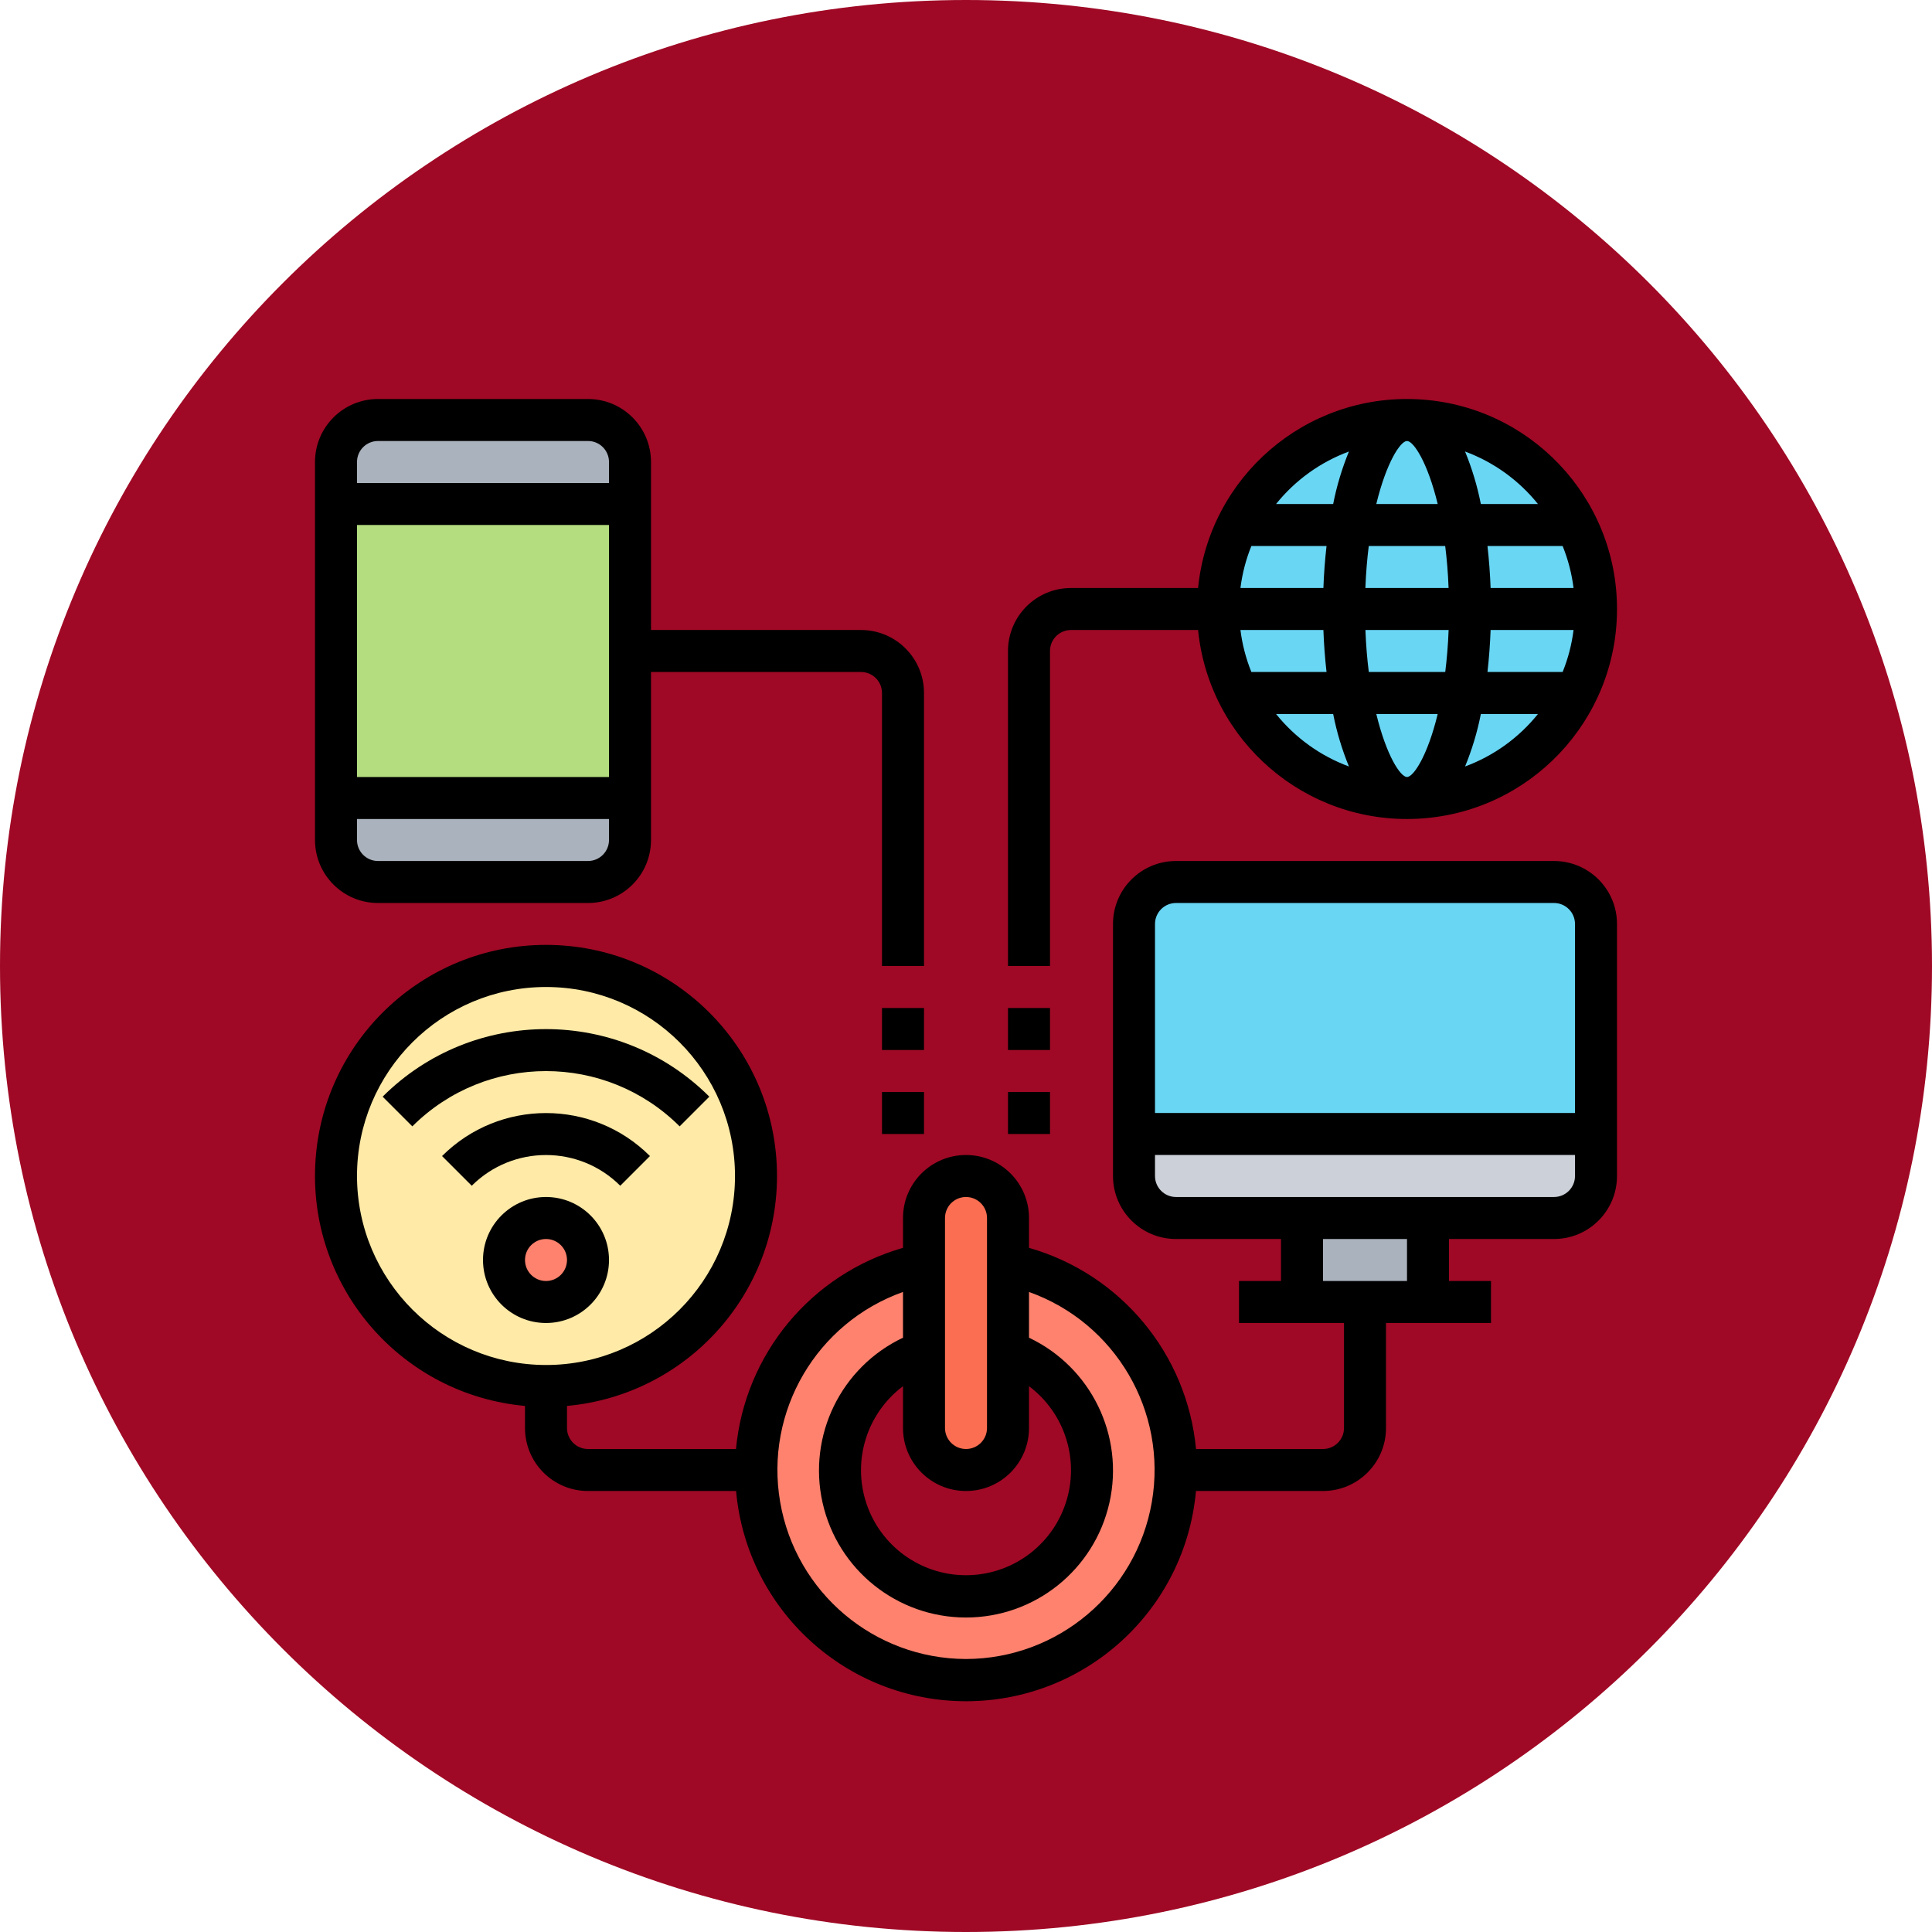
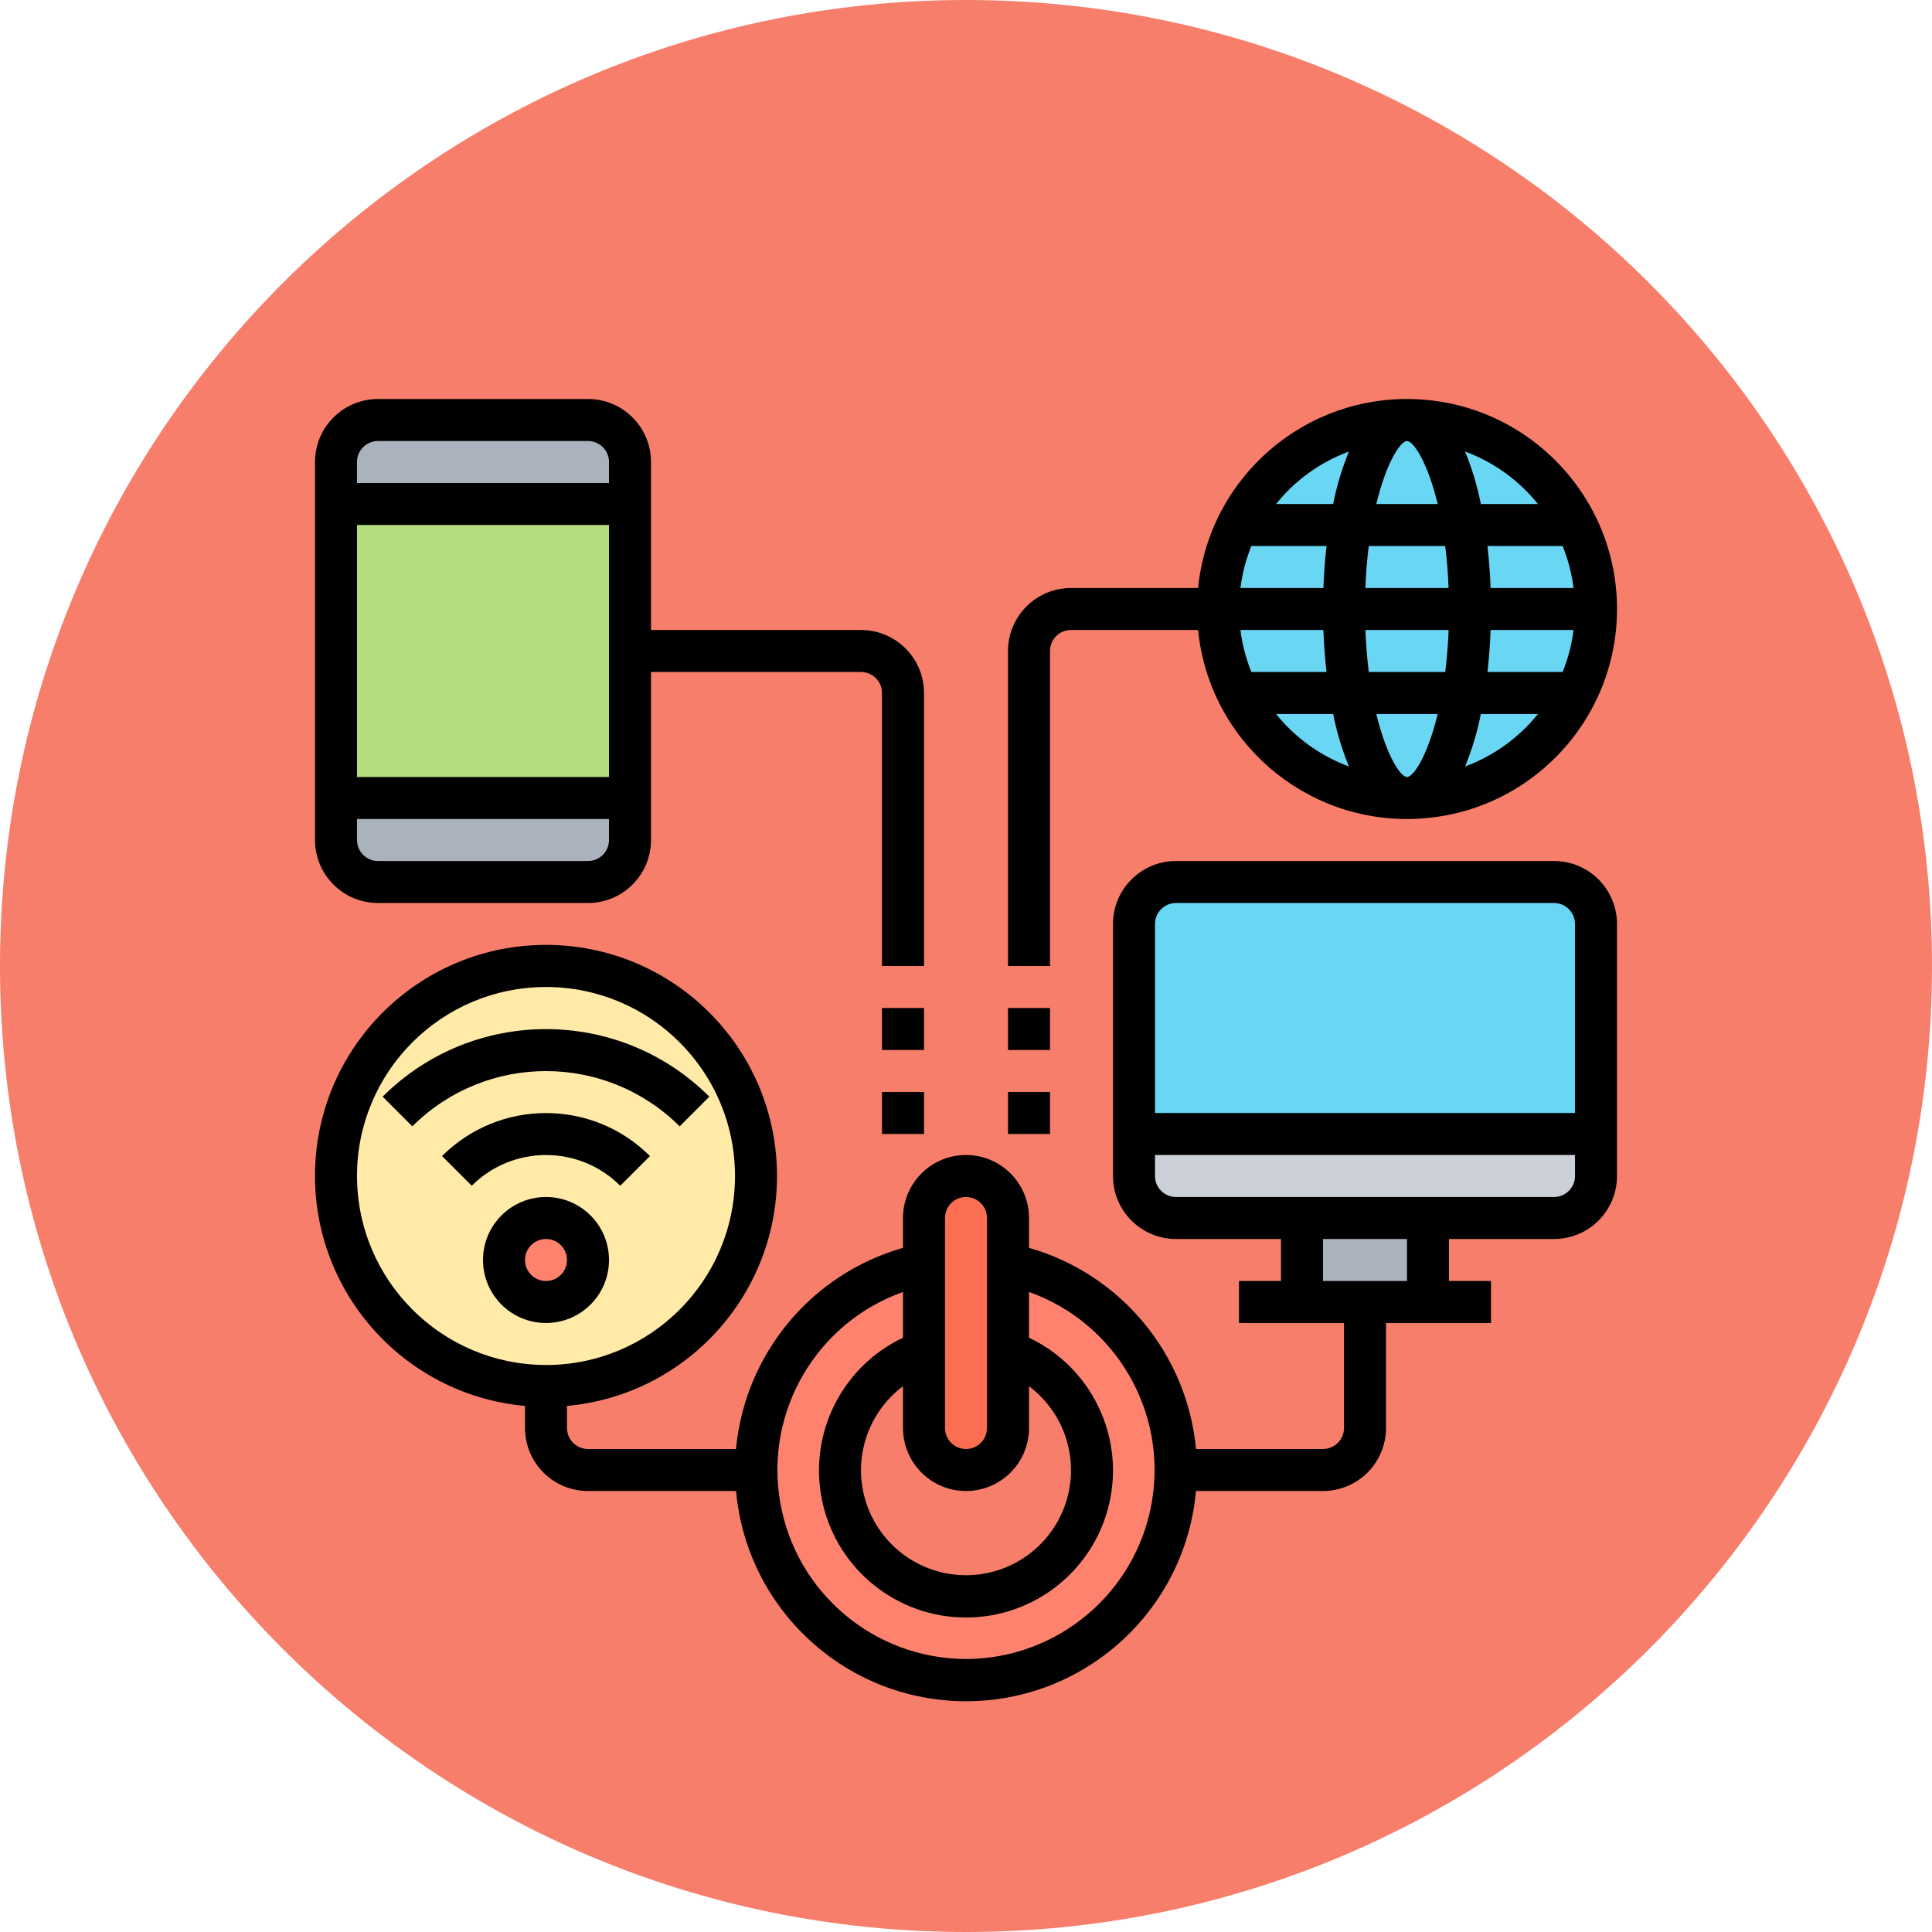
<svg xmlns="http://www.w3.org/2000/svg" width="92" height="92" viewBox="0 0 92 92">
  <g id="Grupo_1070117" data-name="Grupo 1070117" transform="translate(-1133 -872)">
-     <circle id="Elipse_9028" data-name="Elipse 9028" cx="46" cy="46" r="46" transform="translate(1133 872)" fill="#9f0925" />
+     <circle id="Elipse_9028" data-name="Elipse 9028" cx="46" cy="46" r="46" transform="translate(1133 872)" fill="#f77e6b" />
    <g id="digital_1_" data-name="digital (1)" transform="translate(1147 890)">
      <path id="Trazado_813481" data-name="Trazado 813481" d="M54,40v4H48V40Z" fill="#aab2bd" />
      <path id="Trazado_813482" data-name="Trazado 813482" d="M62,36v2a2.006,2.006,0,0,1-2,2H42a2.006,2.006,0,0,1-2-2V36Z" fill="#ccd1d9" />
      <circle id="Elipse_9032" data-name="Elipse 9032" cx="9" cy="9" r="9" transform="translate(44 2)" fill="#69d6f4" />
      <path id="Trazado_813483" data-name="Trazado 813483" d="M62,26V36H40V26a2.006,2.006,0,0,1,2-2H60A2.006,2.006,0,0,1,62,26Z" fill="#69d6f4" />
      <path id="Trazado_813484" data-name="Trazado 813484" d="M16,4V6H2V4A2.006,2.006,0,0,1,4,2H14A2.006,2.006,0,0,1,16,4Z" fill="#aab2bd" />
      <path id="Trazado_813485" data-name="Trazado 813485" d="M16,20v2a2.006,2.006,0,0,1-2,2H4a2.006,2.006,0,0,1-2-2V20Z" fill="#aab2bd" />
      <path id="Trazado_813486" data-name="Trazado 813486" d="M16,13v7H2V6H16Z" fill="#b4dd7f" />
      <path id="Trazado_813487" data-name="Trazado 813487" d="M12,28A10,10,0,1,1,2,38,10,10,0,0,1,12,28Z" fill="#ffeaa7" />
      <circle id="Elipse_9033" data-name="Elipse 9033" cx="2" cy="2" r="2" transform="translate(10 40)" fill="#ff826e" />
      <path id="Trazado_813488" data-name="Trazado 813488" d="M34,42.2a10,10,0,1,1-4,0v4.15a6,6,0,1,0,4,0Z" fill="#ff826e" />
      <path id="Trazado_813489" data-name="Trazado 813489" d="M34,46.35V50a2,2,0,0,1-4,0V40a2.006,2.006,0,0,1,2-2,2.015,2.015,0,0,1,2,2v6.35Z" fill="#fc6e51" />
      <path id="Trazado_813490" data-name="Trazado 813490" d="M60,23H42a3,3,0,0,0-3,3V38a3,3,0,0,0,3,3h5v2H45v2h5v5a1,1,0,0,1-1,1H42.953A11.036,11.036,0,0,0,35,41.421V40a3,3,0,0,0-6,0v1.421A11.037,11.037,0,0,0,21.047,51H14a1,1,0,0,1-1-1V48.949a11,11,0,1,0-2,0V50a3,3,0,0,0,3,3h7.051a10.994,10.994,0,0,0,21.9,0H49a3,3,0,0,0,3-3V45h5V43H55V41h5a3,3,0,0,0,3-3V26A3,3,0,0,0,60,23ZM3,38a9,9,0,1,1,9,9A9.011,9.011,0,0,1,3,38ZM32,53a3,3,0,0,0,3-3V48.01a5,5,0,1,1-6,0V50A3,3,0,0,0,32,53ZM31,40a1,1,0,0,1,2,0V50a1,1,0,0,1-2,0Zm1,21a9,9,0,0,1-3-17.478V45.7a7,7,0,1,0,6,0V43.522A9,9,0,0,1,32,61ZM42,25H60a1,1,0,0,1,1,1v9H41V26A1,1,0,0,1,42,25ZM53,43H49V41h4Zm7-4H42a1,1,0,0,1-1-1V37H61v1A1,1,0,0,1,60,39Z" />
      <path id="Trazado_813491" data-name="Trazado 813491" d="M4,25H14a3,3,0,0,0,3-3V14H27a1,1,0,0,1,1,1V28h2V15a3,3,0,0,0-3-3H17V4a3,3,0,0,0-3-3H4A3,3,0,0,0,1,4V22A3,3,0,0,0,4,25Zm10-2H4a1,1,0,0,1-1-1V21H15v1A1,1,0,0,1,14,23ZM3,19V7H15V19ZM4,3H14a1,1,0,0,1,1,1V5H3V4A1,1,0,0,1,4,3Z" />
      <path id="Trazado_813492" data-name="Trazado 813492" d="M15,42a3,3,0,1,0-3,3A3,3,0,0,0,15,42Zm-4,0a1,1,0,1,1,1,1A1,1,0,0,1,11,42Z" />
      <path id="Trazado_813493" data-name="Trazado 813493" d="M15.536,38.464,16.95,37.05a7.008,7.008,0,0,0-9.9,0l1.414,1.414A5.006,5.006,0,0,1,15.536,38.464Z" />
      <path id="Trazado_813494" data-name="Trazado 813494" d="M18.364,35.636l1.414-1.414a11.013,11.013,0,0,0-15.557,0l1.414,1.414A9.012,9.012,0,0,1,18.364,35.636Z" />
      <path id="Trazado_813495" data-name="Trazado 813495" d="M28,34h2v2H28Z" />
      <path id="Trazado_813496" data-name="Trazado 813496" d="M28,30h2v2H28Z" />
      <path id="Trazado_813497" data-name="Trazado 813497" d="M34,34h2v2H34Z" />
      <path id="Trazado_813498" data-name="Trazado 813498" d="M34,30h2v2H34Z" />
      <path id="Trazado_813499" data-name="Trazado 813499" d="M36,13a1,1,0,0,1,1-1h6.051a10,10,0,1,0,0-2H37a3,3,0,0,0-3,3V28h2ZM53,3c.313,0,.983,1.023,1.462,3H51.538C52.017,4.023,52.687,3,53,3Zm1.819,5c.077.614.134,1.277.161,2H51.018c.027-.723.085-1.386.161-2ZM53,19c-.313,0-.983-1.023-1.462-3h2.924c-.479,1.977-1.149,3-1.462,3Zm-1.819-5c-.077-.614-.134-1.277-.161-2h3.962c-.027.723-.085,1.386-.161,2Zm5.8-2h3.95a7.923,7.923,0,0,1-.52,2H56.832C56.906,13.343,56.957,12.673,56.981,12Zm3.95-2h-3.95c-.024-.673-.075-1.343-.149-2h3.579A7.965,7.965,0,0,1,60.931,10ZM49.019,10h-3.95a7.923,7.923,0,0,1,.52-2h3.579C49.094,8.657,49.043,9.327,49.019,10Zm0,2c.024.673.075,1.343.149,2H45.589a7.965,7.965,0,0,1-.52-2Zm-2.254,4h2.719a13.332,13.332,0,0,0,.752,2.5A8.028,8.028,0,0,1,46.765,16Zm9,2.5a13.332,13.332,0,0,0,.752-2.5h2.719A8.028,8.028,0,0,1,55.764,18.5ZM59.235,6H56.516a13.332,13.332,0,0,0-.752-2.5A8.028,8.028,0,0,1,59.235,6Zm-9-2.5A13.407,13.407,0,0,0,49.484,6H46.765A8.028,8.028,0,0,1,50.236,3.5Z" />
    </g>
  </g>
</svg>
